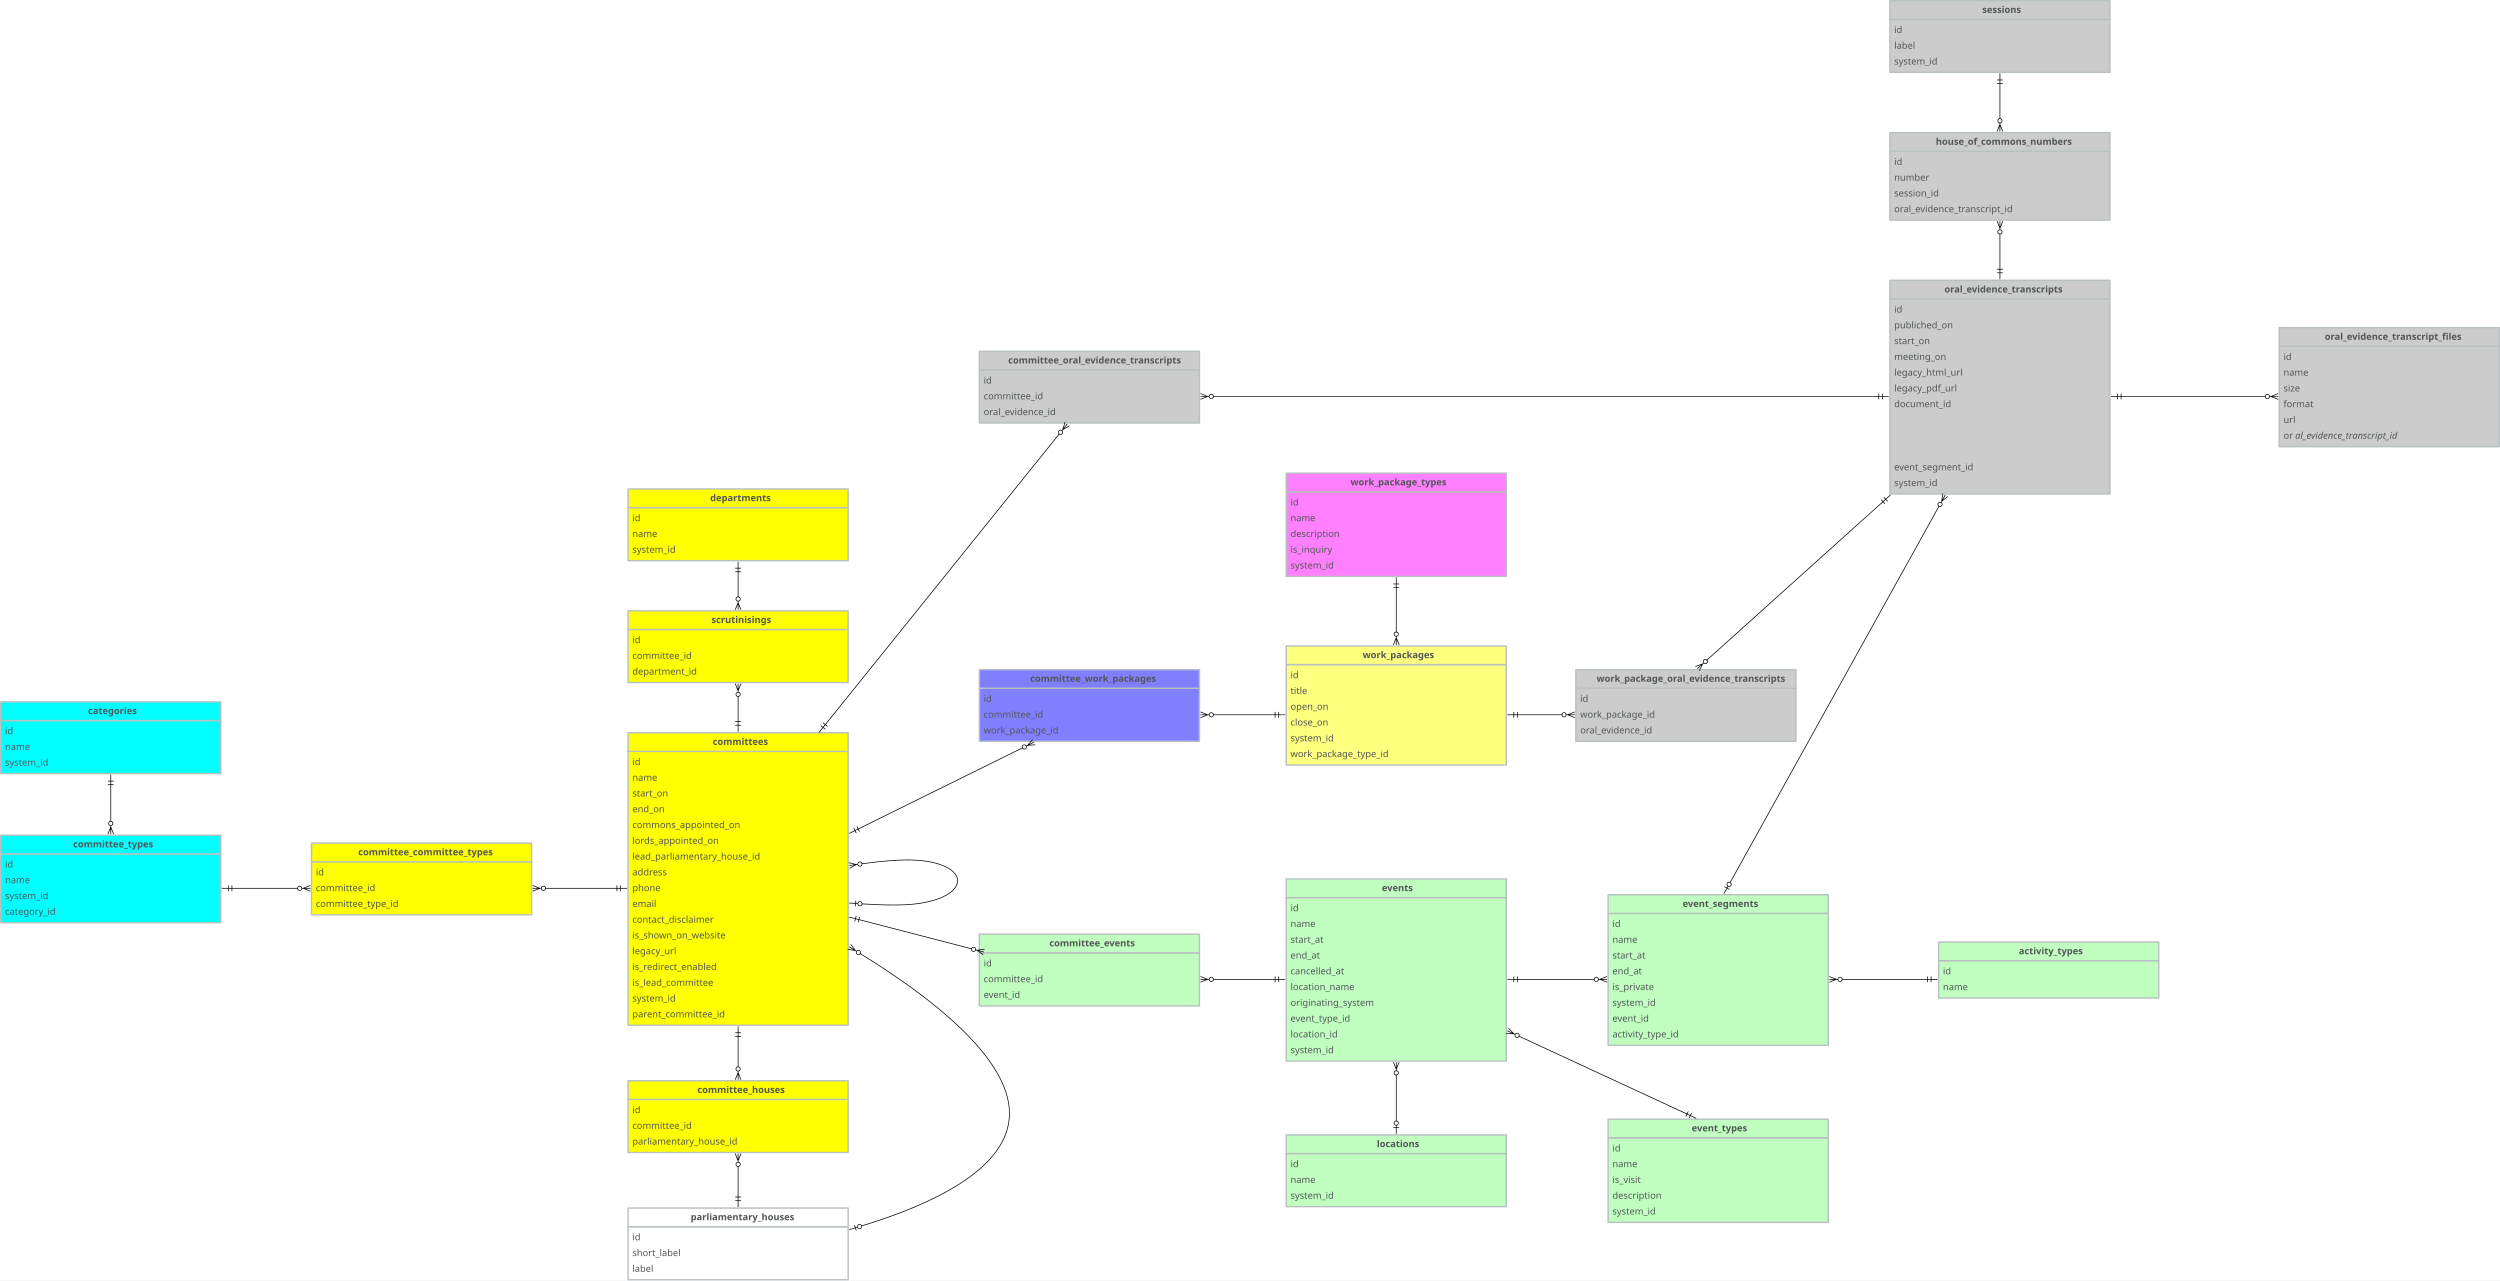
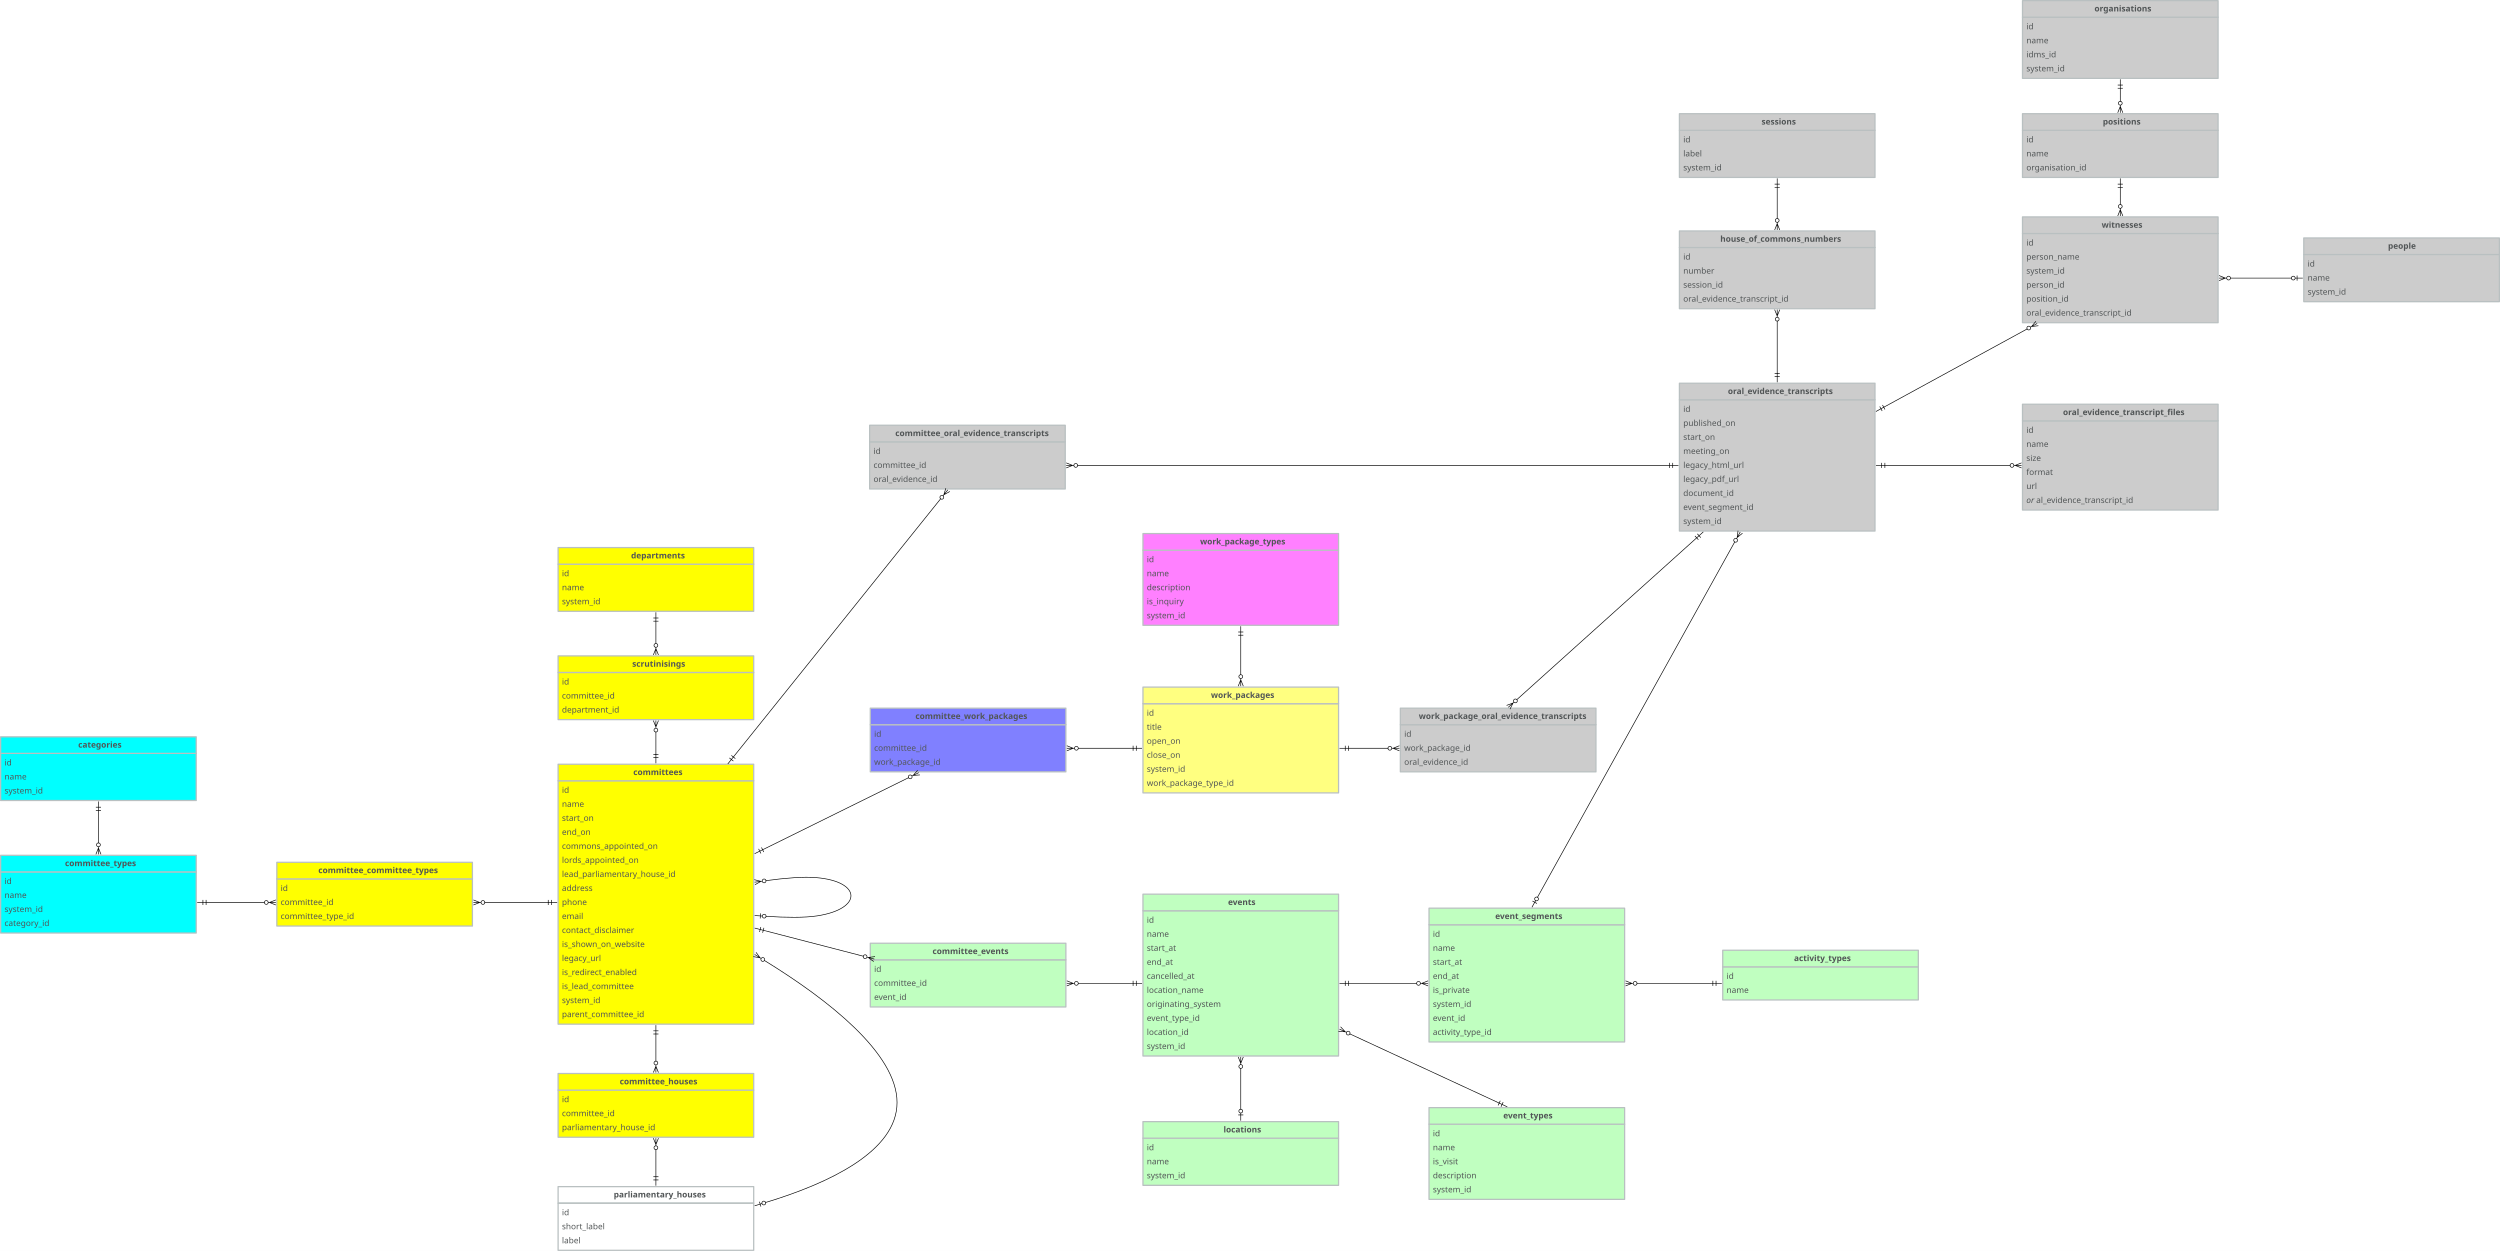
- <svg xmlns="http://www.w3.org/2000/svg" version="1.1" viewBox="36 -873 3487 1786" width="3487" height="1786">
+ <svg xmlns="http://www.w3.org/2000/svg" version="1.1" viewBox="36 -1050.5 3924 1963.5" width="3924" height="1963.5">
  <defs>
    <marker orient="auto" overflow="visible" markerUnits="strokeWidth" id="CrowBall_Marker" stroke-linejoin="miter" stroke-miterlimit="10" viewBox="-1 -5 20 10" markerWidth="20" markerHeight="10" color="black">
      <g>
        <path d="M 18 0 L 6 0 M 18 4 L 8 0 L 18 -4 M .879 2.121 C -.293 .95 -.293 -.95 .879 -2.121 C 2.05 -3.293 3.95 -3.293 5.121 -2.121 C 6.293 -.95 6.293 .95 5.121 2.121 C 3.95 3.293 2.05 3.293 .879 2.121" fill="none" stroke="currentColor" stroke-width="1" />
      </g>
    </marker>
    <marker orient="auto" overflow="visible" markerUnits="strokeWidth" id="DoubleBar_Marker" stroke-linejoin="miter" stroke-miterlimit="10" viewBox="-15 -5 16 10" markerWidth="16" markerHeight="10" color="black">
      <g>
        <path d="M -14 0 L 0 0 M -5 -4 L -5 4 M 0 -4 L 0 4" fill="none" stroke="currentColor" stroke-width="1" />
      </g>
    </marker>
    <marker orient="auto" overflow="visible" markerUnits="strokeWidth" id="BarBall_Marker" stroke-linejoin="miter" stroke-miterlimit="10" viewBox="-19 -5 20 10" markerWidth="20" markerHeight="10" color="black">
      <g>
        <path d="M -18 0 L -6 0 M -9 -4 L -9 4 M -.879 -2.121 C .293 -.95 .293 .95 -.879 2.121 C -2.05 3.293 -3.95 3.293 -5.121 2.121 C -6.293 .95 -6.293 -.95 -5.121 -2.121 C -3.95 -3.293 -2.05 -3.293 -.879 -2.121" fill="none" stroke="currentColor" stroke-width="1" />
      </g>
    </marker>
  </defs>
  <g id="Canvas_1" stroke-opacity="1" fill-opacity="1" stroke-dasharray="none" fill="none" stroke="none">
-     <rect fill="white" x="36" y="-873" width="3487" height="1786" />
+     <rect fill="white" x="36" y="-1050.5" width="3924" height="1963.5" />
    <g id="Canvas_1_Layer_1">
      <g id="Group_2">
        <g id="Graphic_4">
          <rect x="37" y="132" width="307" height="74" fill="aqua" />
          <rect x="37" y="132" width="307" height="74" stroke="#b9c0c1" stroke-linecap="round" stroke-linejoin="round" stroke-width="2" />
          <text transform="translate(43 138)" fill="#515556">
            <tspan font-family="Avenir" font-size="13" fill="#515556" x="0" y="13">id</tspan>
            <tspan font-family="Avenir" font-size="13" fill="#515556" x="0" y="35">name</tspan>
            <tspan font-family="Avenir" font-size="13" fill="#515556" x="0" y="57">system_id</tspan>
          </text>
        </g>
        <g id="Graphic_3">
          <rect x="37" y="106" width="307" height="26" fill="aqua" />
          <rect x="37" y="106" width="307" height="26" stroke="#b9c0c1" stroke-linecap="round" stroke-linejoin="round" stroke-width="2" />
          <text transform="translate(43 110)" fill="#515556">
            <tspan font-family="Avenir" font-weight="bold" font-size="13" fill="#515556" x="115.722" y="13">categories</tspan>
          </text>
        </g>
      </g>
      <g id="Group_5">
        <g id="Graphic_7">
          <rect x="37" y="318" width="307" height="96" fill="aqua" />
          <rect x="37" y="318" width="307" height="96" stroke="#b9c0c1" stroke-linecap="round" stroke-linejoin="round" stroke-width="2" />
          <text transform="translate(43 324)" fill="#515556">
            <tspan font-family="Avenir" font-size="13" fill="#515556" x="0" y="13">id</tspan>
            <tspan font-family="Avenir" font-size="13" fill="#515556" x="0" y="35">name</tspan>
            <tspan font-family="Avenir" font-size="13" fill="#515556" x="0" y="57">system_id</tspan>
            <tspan font-family="Avenir" font-size="13" fill="#515556" x="0" y="79">category_id</tspan>
          </text>
        </g>
        <g id="Graphic_6">
          <rect x="37" y="292" width="307" height="26" fill="aqua" />
          <rect x="37" y="292" width="307" height="26" stroke="#b9c0c1" stroke-linecap="round" stroke-linejoin="round" stroke-width="2" />
          <text transform="translate(43 296)" fill="#515556">
            <tspan font-family="Avenir" font-weight="bold" font-size="13" fill="#515556" x="95.013" y="13">committee_types</tspan>
          </text>
        </g>
      </g>
      <g id="Line_8">
        <line x1="190.5" y1="221.5" x2="190.5" y2="272.5" marker-end="url(#CrowBall_Marker)" marker-start="url(#DoubleBar_Marker)" stroke="black" stroke-linecap="round" stroke-linejoin="round" stroke-width="1" />
      </g>
      <g id="Group_9">
        <g id="Graphic_11">
          <rect x="470.5" y="329" width="307" height="74" fill="yellow" />
          <rect x="470.5" y="329" width="307" height="74" stroke="#b9c0c1" stroke-linecap="round" stroke-linejoin="round" stroke-width="2" />
          <text transform="translate(476.5 335)" fill="#515556">
            <tspan font-family="Avenir" font-size="13" fill="#515556" x="0" y="13">id</tspan>
            <tspan font-family="Avenir" font-size="13" fill="#515556" x="0" y="35">committee_id</tspan>
            <tspan font-family="Avenir" font-size="13" fill="#515556" x="0" y="57">committee_type_id</tspan>
          </text>
        </g>
        <g id="Graphic_10">
          <rect x="470.5" y="303" width="307" height="26" fill="yellow" />
          <rect x="470.5" y="303" width="307" height="26" stroke="#b9c0c1" stroke-linecap="round" stroke-linejoin="round" stroke-width="2" />
          <text transform="translate(476.5 307)" fill="#515556">
            <tspan font-family="Avenir" font-weight="bold" font-size="13" fill="#515556" x="59.139" y="13">committee_committee_types</tspan>
          </text>
        </g>
      </g>
      <g id="Line_12">
        <line x1="359.5" y1="366" x2="451" y2="366" marker-end="url(#CrowBall_Marker)" marker-start="url(#DoubleBar_Marker)" stroke="black" stroke-linecap="round" stroke-linejoin="round" stroke-width="1" />
      </g>
      <g id="Group_13">
        <g id="Graphic_15">
          <rect x="912" y="175" width="307" height="382" fill="yellow" />
          <rect x="912" y="175" width="307" height="382" stroke="#b9c0c1" stroke-linecap="round" stroke-linejoin="round" stroke-width="2" />
          <text transform="translate(918 181)" fill="#515556">
            <tspan font-family="Avenir" font-size="13" fill="#515556" x="0" y="13">id</tspan>
            <tspan font-family="Avenir" font-size="13" fill="#515556" x="0" y="35">name</tspan>
            <tspan font-family="Avenir" font-size="13" fill="#515556" x="0" y="57">start_on</tspan>
            <tspan font-family="Avenir" font-size="13" fill="#515556" x="0" y="79">end_on</tspan>
            <tspan font-family="Avenir" font-size="13" fill="#515556" x="0" y="101">commons_appointed_on</tspan>
            <tspan font-family="Avenir" font-size="13" fill="#515556" x="0" y="123">lords_appointed_on</tspan>
            <tspan font-family="Avenir" font-size="13" fill="#515556" x="0" y="145">lead_parliamentary_house_id</tspan>
            <tspan font-family="Avenir" font-size="13" fill="#515556" x="0" y="167">address</tspan>
            <tspan font-family="Avenir" font-size="13" fill="#515556" x="0" y="189">phone</tspan>
            <tspan font-family="Avenir" font-size="13" fill="#515556" x="0" y="211">email</tspan>
            <tspan font-family="Avenir" font-size="13" fill="#515556" x="0" y="233">contact_disclaimer</tspan>
            <tspan font-family="Avenir" font-size="13" fill="#515556" x="0" y="255">is_shown_on_website</tspan>
            <tspan font-family="Avenir" font-size="13" fill="#515556" x="0" y="277">legacy_url</tspan>
            <tspan font-family="Avenir" font-size="13" fill="#515556" x="0" y="299">is_redirect_enabled</tspan>
            <tspan font-family="Avenir" font-size="13" fill="#515556" x="0" y="321">is_lead_committee</tspan>
            <tspan font-family="Avenir" font-size="13" fill="#515556" x="0" y="343">system_id</tspan>
            <tspan font-family="Avenir" font-size="13" fill="#515556" x="0" y="365">parent_committee_id</tspan>
          </text>
        </g>
        <g id="Graphic_14">
          <rect x="912" y="149" width="307" height="26" fill="yellow" />
          <rect x="912" y="149" width="307" height="26" stroke="#b9c0c1" stroke-linecap="round" stroke-linejoin="round" stroke-width="2" />
          <text transform="translate(918 153)" fill="#515556">
            <tspan font-family="Avenir" font-weight="bold" font-size="13" fill="#515556" x="111.99" y="13">committees</tspan>
          </text>
        </g>
      </g>
      <g id="Line_16">
        <line x1="896.5" y1="366" x2="797" y2="366" marker-end="url(#CrowBall_Marker)" marker-start="url(#DoubleBar_Marker)" stroke="black" stroke-linecap="round" stroke-linejoin="round" stroke-width="1" />
      </g>
      <g id="Line_17">
        <path d="M 1238.456 387.727 C 1269.764 389.802 1298.83 390.128 1319 387 C 1390.251 375.951 1388.818 332.949 1317 327 C 1297.043 325.347 1268.757 327.624 1238.311 331.775" marker-end="url(#CrowBall_Marker)" marker-start="url(#BarBall_Marker)" stroke="black" stroke-linecap="round" stroke-linejoin="round" stroke-width="1" />
      </g>
      <g id="Group_18">
        <g id="Graphic_20">
          <rect x="912" y="5" width="307" height="74" fill="yellow" />
          <rect x="912" y="5" width="307" height="74" stroke="#b9c0c1" stroke-linecap="round" stroke-linejoin="round" stroke-width="2" />
          <text transform="translate(918 11)" fill="#515556">
            <tspan font-family="Avenir" font-size="13" fill="#515556" x="0" y="13">id</tspan>
            <tspan font-family="Avenir" font-size="13" fill="#515556" x="0" y="35">committee_id</tspan>
            <tspan font-family="Avenir" font-size="13" fill="#515556" x="0" y="57">department_id</tspan>
          </text>
        </g>
        <g id="Graphic_19">
          <rect x="912" y="-21" width="307" height="26" fill="yellow" />
          <rect x="912" y="-21" width="307" height="26" stroke="#b9c0c1" stroke-linecap="round" stroke-linejoin="round" stroke-width="2" />
          <text transform="translate(918 -17)" fill="#515556">
            <tspan font-family="Avenir" font-weight="bold" font-size="13" fill="#515556" x="110.287" y="13">scrutinisings</tspan>
          </text>
        </g>
      </g>
      <g id="Line_21">
        <line x1="1065.5" y1="133.5" x2="1065.5" y2="98.5" marker-end="url(#CrowBall_Marker)" marker-start="url(#DoubleBar_Marker)" stroke="black" stroke-linecap="round" stroke-linejoin="round" stroke-width="1" />
      </g>
      <g id="Group_22">
        <g id="Graphic_24">
          <rect x="912" y="-165" width="307" height="74" fill="yellow" />
          <rect x="912" y="-165" width="307" height="74" stroke="#b9c0c1" stroke-linecap="round" stroke-linejoin="round" stroke-width="2" />
          <text transform="translate(918 -159)" fill="#515556">
            <tspan font-family="Avenir" font-size="13" fill="#515556" x="0" y="13">id</tspan>
            <tspan font-family="Avenir" font-size="13" fill="#515556" x="0" y="35">name</tspan>
            <tspan font-family="Avenir" font-size="13" fill="#515556" x="0" y="57">system_id</tspan>
          </text>
        </g>
        <g id="Graphic_23">
          <rect x="912" y="-191" width="307" height="26" fill="yellow" />
          <rect x="912" y="-191" width="307" height="26" stroke="#b9c0c1" stroke-linecap="round" stroke-linejoin="round" stroke-width="2" />
          <text transform="translate(918 -187)" fill="#515556">
            <tspan font-family="Avenir" font-weight="bold" font-size="13" fill="#515556" x="108.5" y="13">departments</tspan>
          </text>
        </g>
      </g>
      <g id="Line_25">
        <line x1="1065.5" y1="-75.5" x2="1065.5" y2="-40.5" marker-end="url(#CrowBall_Marker)" marker-start="url(#DoubleBar_Marker)" stroke="black" stroke-linecap="round" stroke-linejoin="round" stroke-width="1" />
      </g>
      <g id="Group_26">
        <g id="Graphic_28">
          <rect x="912" y="660.5" width="307" height="74" fill="yellow" />
          <rect x="912" y="660.5" width="307" height="74" stroke="#b9c0c1" stroke-linecap="round" stroke-linejoin="round" stroke-width="2" />
          <text transform="translate(918 666.5)" fill="#515556">
            <tspan font-family="Avenir" font-size="13" fill="#515556" x="0" y="13">id</tspan>
            <tspan font-family="Avenir" font-size="13" fill="#515556" x="0" y="35">committee_id</tspan>
            <tspan font-family="Avenir" font-size="13" fill="#515556" x="0" y="57">parliamentary_house_id</tspan>
          </text>
        </g>
        <g id="Graphic_27">
          <rect x="912" y="634.5" width="307" height="26" fill="yellow" />
          <rect x="912" y="634.5" width="307" height="26" stroke="#b9c0c1" stroke-linecap="round" stroke-linejoin="round" stroke-width="2" />
          <text transform="translate(918 638.5)" fill="#515556">
            <tspan font-family="Avenir" font-weight="bold" font-size="13" fill="#515556" x="90.697" y="13">committee_houses</tspan>
          </text>
        </g>
      </g>
      <g id="Group_29">
        <g id="Graphic_31">
          <rect x="912" y="838" width="307" height="74" stroke="#b9c0c1" stroke-linecap="round" stroke-linejoin="round" stroke-width="2" />
          <text transform="translate(918 844)" fill="#515556">
            <tspan font-family="Avenir" font-size="13" fill="#515556" x="0" y="13">id</tspan>
            <tspan font-family="Avenir" font-size="13" fill="#515556" x="0" y="35">short_label</tspan>
            <tspan font-family="Avenir" font-size="13" fill="#515556" x="0" y="57">label</tspan>
          </text>
        </g>
        <g id="Graphic_30">
          <rect x="912" y="812" width="307" height="26" stroke="#b9c0c1" stroke-linecap="round" stroke-linejoin="round" stroke-width="2" />
          <text transform="translate(918 816)" fill="#515556">
            <tspan font-family="Avenir" font-weight="bold" font-size="13" fill="#515556" x="81.291" y="13">parliamentary_houses</tspan>
          </text>
        </g>
      </g>
      <g id="Line_32">
        <line x1="1065.5" y1="572.5" x2="1065.5" y2="615" marker-end="url(#CrowBall_Marker)" marker-start="url(#DoubleBar_Marker)" stroke="black" stroke-linecap="round" stroke-linejoin="round" stroke-width="1" />
      </g>
      <g id="Line_33">
        <line x1="1065.5" y1="796.5" x2="1065.5" y2="754" marker-end="url(#CrowBall_Marker)" marker-start="url(#DoubleBar_Marker)" stroke="black" stroke-linecap="round" stroke-linejoin="round" stroke-width="1" />
      </g>
      <g id="Line_35">
        <path d="M 1237.746 836.91 C 1337.685 806.615 1444 756.425 1444 680 C 1444 603.085 1336.316 518.887 1235.823 457.058" marker-end="url(#CrowBall_Marker)" marker-start="url(#BarBall_Marker)" stroke="black" stroke-linecap="round" stroke-linejoin="round" stroke-width="1" />
      </g>
      <g id="Group_36">
        <g id="Graphic_38">
          <rect x="1830" y="-187" width="307" height="118" fill="#ff80ff" />
          <rect x="1830" y="-187" width="307" height="118" stroke="#b9c0c1" stroke-linecap="round" stroke-linejoin="round" stroke-width="2" />
          <text transform="translate(1836 -181)" fill="#515556">
            <tspan font-family="Avenir" font-size="13" fill="#515556" x="0" y="13">id</tspan>
            <tspan font-family="Avenir" font-size="13" fill="#515556" x="0" y="35">name</tspan>
            <tspan font-family="Avenir" font-size="13" fill="#515556" x="0" y="57">description</tspan>
            <tspan font-family="Avenir" font-size="13" fill="#515556" x="0" y="79">is_inquiry</tspan>
            <tspan font-family="Avenir" font-size="13" fill="#515556" x="0" y="101">system_id</tspan>
          </text>
        </g>
        <g id="Graphic_37">
          <rect x="1830" y="-213" width="307" height="26" fill="#ff80ff" />
          <rect x="1830" y="-213" width="307" height="26" stroke="#b9c0c1" stroke-linecap="round" stroke-linejoin="round" stroke-width="2" />
          <text transform="translate(1836 -209)" fill="#515556">
            <tspan font-family="Avenir" font-weight="bold" font-size="13" fill="#515556" x="83.703" y="13">work_package_types</tspan>
          </text>
        </g>
      </g>
      <g id="Group_39">
        <g id="Graphic_41">
          <rect x="1830" y="54" width="307" height="140" fill="#ffff80" />
          <rect x="1830" y="54" width="307" height="140" stroke="#b9c0c1" stroke-linecap="round" stroke-linejoin="round" stroke-width="2" />
          <text transform="translate(1836 60)" fill="#515556">
            <tspan font-family="Avenir" font-size="13" fill="#515556" x="0" y="13">id</tspan>
            <tspan font-family="Avenir" font-size="13" fill="#515556" x="0" y="35">title</tspan>
            <tspan font-family="Avenir" font-size="13" fill="#515556" x="0" y="57">open_on</tspan>
            <tspan font-family="Avenir" font-size="13" fill="#515556" x="0" y="79">close_on</tspan>
            <tspan font-family="Avenir" font-size="13" fill="#515556" x="0" y="101">system_id</tspan>
            <tspan font-family="Avenir" font-size="13" fill="#515556" x="0" y="123">work_package_type_id</tspan>
          </text>
        </g>
        <g id="Graphic_40">
          <rect x="1830" y="28" width="307" height="26" fill="#ffff80" />
          <rect x="1830" y="28" width="307" height="26" stroke="#b9c0c1" stroke-linecap="round" stroke-linejoin="round" stroke-width="2" />
          <text transform="translate(1836 32)" fill="#515556">
            <tspan font-family="Avenir" font-weight="bold" font-size="13" fill="#515556" x="100.68" y="13">work_packages</tspan>
          </text>
        </g>
      </g>
      <g id="Line_42">
        <line x1="1983.5" y1="-53.5" x2="1983.5" y2="8.5" marker-end="url(#CrowBall_Marker)" marker-start="url(#DoubleBar_Marker)" stroke="black" stroke-linecap="round" stroke-linejoin="round" stroke-width="1" />
      </g>
      <g id="Group_43">
        <g id="Graphic_45">
          <rect x="1402" y="87" width="307" height="74" fill="#8080ff" />
          <rect x="1402" y="87" width="307" height="74" stroke="#b9c0c1" stroke-linecap="round" stroke-linejoin="round" stroke-width="2" />
          <text transform="translate(1408 93)" fill="#515556">
            <tspan font-family="Avenir" font-size="13" fill="#515556" x="0" y="13">id</tspan>
            <tspan font-family="Avenir" font-size="13" fill="#515556" x="0" y="35">committee_id</tspan>
            <tspan font-family="Avenir" font-size="13" fill="#515556" x="0" y="57">work_package_id</tspan>
          </text>
        </g>
        <g id="Graphic_44">
          <rect x="1402" y="61" width="307" height="26" fill="#8080ff" />
          <rect x="1402" y="61" width="307" height="26" stroke="#b9c0c1" stroke-linecap="round" stroke-linejoin="round" stroke-width="2" />
          <text transform="translate(1408 65)" fill="#515556">
            <tspan font-family="Avenir" font-weight="bold" font-size="13" fill="#515556" x="64.807" y="13">committee_work_packages</tspan>
          </text>
        </g>
      </g>
      <g id="Line_46">
        <line x1="1814.5" y1="124" x2="1728.5" y2="124" marker-end="url(#CrowBall_Marker)" marker-start="url(#DoubleBar_Marker)" stroke="black" stroke-linecap="round" stroke-linejoin="round" stroke-width="1" />
      </g>
      <g id="Line_47">
        <line x1="1233.001" y1="283.275" x2="1461.97" y2="170.192" marker-end="url(#CrowBall_Marker)" marker-start="url(#DoubleBar_Marker)" stroke="black" stroke-linecap="round" stroke-linejoin="round" stroke-width="1" />
      </g>
      <g id="Group_51">
        <g id="Graphic_53">
          <rect x="1830" y="379" width="307" height="228" fill="#c0ffc0" />
          <rect x="1830" y="379" width="307" height="228" stroke="#b9c0c1" stroke-linecap="round" stroke-linejoin="round" stroke-width="2" />
          <text transform="translate(1836 385)" fill="#515556">
            <tspan font-family="Avenir" font-size="13" fill="#515556" x="0" y="13">id</tspan>
            <tspan font-family="Avenir" font-size="13" fill="#515556" x="0" y="35">name</tspan>
            <tspan font-family="Avenir" font-size="13" fill="#515556" x="0" y="57">start_at</tspan>
            <tspan font-family="Avenir" font-size="13" fill="#515556" x="0" y="79">end_at</tspan>
            <tspan font-family="Avenir" font-size="13" fill="#515556" x="0" y="101">cancelled_at</tspan>
            <tspan font-family="Avenir" font-size="13" fill="#515556" x="0" y="123">location_name</tspan>
            <tspan font-family="Avenir" font-size="13" fill="#515556" x="0" y="145">originating_system</tspan>
            <tspan font-family="Avenir" font-size="13" fill="#515556" x="0" y="167">event_type_id</tspan>
            <tspan font-family="Avenir" font-size="13" fill="#515556" x="0" y="189">location_id</tspan>
            <tspan font-family="Avenir" font-size="13" fill="#515556" x="0" y="211">system_id</tspan>
          </text>
        </g>
        <g id="Graphic_52">
          <rect x="1830" y="353" width="307" height="26" fill="#c0ffc0" />
          <rect x="1830" y="353" width="307" height="26" stroke="#b9c0c1" stroke-linecap="round" stroke-linejoin="round" stroke-width="2" />
          <text transform="translate(1836 357)" fill="#515556">
            <tspan font-family="Avenir" font-weight="bold" font-size="13" fill="#515556" x="127.519" y="13">events</tspan>
          </text>
        </g>
      </g>
      <g id="Group_54">
        <g id="Graphic_56">
          <rect x="2279" y="714" width="307" height="118" fill="#c0ffc0" />
          <rect x="2279" y="714" width="307" height="118" stroke="#b9c0c1" stroke-linecap="round" stroke-linejoin="round" stroke-width="2" />
          <text transform="translate(2285 720)" fill="#515556">
            <tspan font-family="Avenir" font-size="13" fill="#515556" x="0" y="13">id</tspan>
            <tspan font-family="Avenir" font-size="13" fill="#515556" x="0" y="35">name</tspan>
            <tspan font-family="Avenir" font-size="13" fill="#515556" x="0" y="57">is_visit</tspan>
            <tspan font-family="Avenir" font-size="13" fill="#515556" x="0" y="79">description</tspan>
            <tspan font-family="Avenir" font-size="13" fill="#515556" x="0" y="101">system_id</tspan>
          </text>
        </g>
        <g id="Graphic_55">
          <rect x="2279" y="688" width="307" height="26" fill="#c0ffc0" />
          <rect x="2279" y="688" width="307" height="26" stroke="#b9c0c1" stroke-linecap="round" stroke-linejoin="round" stroke-width="2" />
          <text transform="translate(2285 692)" fill="#515556">
            <tspan font-family="Avenir" font-weight="bold" font-size="13" fill="#515556" x="110.541" y="13">event_types</tspan>
          </text>
        </g>
      </g>
      <g id="Line_57">
        <line x1="2389.122" y1="680.905" x2="2154.786" y2="572.349" marker-end="url(#CrowBall_Marker)" marker-start="url(#DoubleBar_Marker)" stroke="black" stroke-linecap="round" stroke-linejoin="round" stroke-width="1" />
      </g>
      <g id="Group_58">
        <g id="Graphic_60">
          <rect x="1402" y="456" width="307" height="74" fill="#c0ffc0" />
          <rect x="1402" y="456" width="307" height="74" stroke="#b9c0c1" stroke-linecap="round" stroke-linejoin="round" stroke-width="2" />
          <text transform="translate(1408 462)" fill="#515556">
            <tspan font-family="Avenir" font-size="13" fill="#515556" x="0" y="13">id</tspan>
            <tspan font-family="Avenir" font-size="13" fill="#515556" x="0" y="35">committee_id</tspan>
            <tspan font-family="Avenir" font-size="13" fill="#515556" x="0" y="57">event_id</tspan>
          </text>
        </g>
        <g id="Graphic_59">
          <rect x="1402" y="430" width="307" height="26" fill="#c0ffc0" />
          <rect x="1402" y="430" width="307" height="26" stroke="#b9c0c1" stroke-linecap="round" stroke-linejoin="round" stroke-width="2" />
          <text transform="translate(1408 434)" fill="#515556">
            <tspan font-family="Avenir" font-weight="bold" font-size="13" fill="#515556" x="91.645" y="13">committee_events</tspan>
          </text>
        </g>
      </g>
      <g id="Line_61">
        <line x1="1234.036" y1="409.682" x2="1390.978" y2="450.358" marker-end="url(#CrowBall_Marker)" marker-start="url(#DoubleBar_Marker)" stroke="black" stroke-linecap="round" stroke-linejoin="round" stroke-width="1" />
      </g>
      <g id="Line_62">
        <line x1="1814.5" y1="493" x2="1728.5" y2="493" marker-end="url(#CrowBall_Marker)" marker-start="url(#DoubleBar_Marker)" stroke="black" stroke-linecap="round" stroke-linejoin="round" stroke-width="1" />
      </g>
      <g id="Group_63">
        <g id="Graphic_65">
          <rect x="1830" y="736" width="307" height="74" fill="#c0ffc0" />
          <rect x="1830" y="736" width="307" height="74" stroke="#b9c0c1" stroke-linecap="round" stroke-linejoin="round" stroke-width="2" />
          <text transform="translate(1836 742)" fill="#515556">
            <tspan font-family="Avenir" font-size="13" fill="#515556" x="0" y="13">id</tspan>
            <tspan font-family="Avenir" font-size="13" fill="#515556" x="0" y="35">name</tspan>
            <tspan font-family="Avenir" font-size="13" fill="#515556" x="0" y="57">system_id</tspan>
          </text>
        </g>
        <g id="Graphic_64">
          <rect x="1830" y="710" width="307" height="26" fill="#c0ffc0" />
          <rect x="1830" y="710" width="307" height="26" stroke="#b9c0c1" stroke-linecap="round" stroke-linejoin="round" stroke-width="2" />
          <text transform="translate(1836 714)" fill="#515556">
            <tspan font-family="Avenir" font-weight="bold" font-size="13" fill="#515556" x="120.415" y="13">locations</tspan>
          </text>
        </g>
      </g>
      <g id="Line_66">
        <line x1="1983.5" y1="690.5" x2="1983.5" y2="626.5" marker-end="url(#CrowBall_Marker)" marker-start="url(#BarBall_Marker)" stroke="black" stroke-linecap="round" stroke-linejoin="round" stroke-width="1" />
      </g>
      <g id="Group_67">
        <g id="Graphic_69">
          <rect x="2279" y="401" width="307" height="184" fill="#c0ffc0" />
          <rect x="2279" y="401" width="307" height="184" stroke="#b9c0c1" stroke-linecap="round" stroke-linejoin="round" stroke-width="2" />
          <text transform="translate(2285 407)" fill="#515556">
            <tspan font-family="Avenir" font-size="13" fill="#515556" x="0" y="13">id</tspan>
            <tspan font-family="Avenir" font-size="13" fill="#515556" x="0" y="35">name</tspan>
            <tspan font-family="Avenir" font-size="13" fill="#515556" x="0" y="57">start_at</tspan>
            <tspan font-family="Avenir" font-size="13" fill="#515556" x="0" y="79">end_at</tspan>
            <tspan font-family="Avenir" font-size="13" fill="#515556" x="0" y="101">is_private</tspan>
            <tspan font-family="Avenir" font-size="13" fill="#515556" x="0" y="123">system_id</tspan>
            <tspan font-family="Avenir" font-size="13" fill="#515556" x="0" y="145">event_id</tspan>
            <tspan font-family="Avenir" font-size="13" fill="#515556" x="0" y="167">activity_type_id</tspan>
          </text>
        </g>
        <g id="Graphic_68">
          <rect x="2279" y="375" width="307" height="26" fill="#c0ffc0" />
          <rect x="2279" y="375" width="307" height="26" stroke="#b9c0c1" stroke-linecap="round" stroke-linejoin="round" stroke-width="2" />
          <text transform="translate(2285 379)" fill="#515556">
            <tspan font-family="Avenir" font-weight="bold" font-size="13" fill="#515556" x="97.912" y="13">event_segments</tspan>
          </text>
        </g>
      </g>
      <g id="Group_70">
        <g id="Graphic_72">
          <rect x="2740" y="467" width="307" height="52" fill="#c0ffc0" />
          <rect x="2740" y="467" width="307" height="52" stroke="#b9c0c1" stroke-linecap="round" stroke-linejoin="round" stroke-width="2" />
          <text transform="translate(2746 473)" fill="#515556">
            <tspan font-family="Avenir" font-size="13" fill="#515556" x="0" y="13">id</tspan>
            <tspan font-family="Avenir" font-size="13" fill="#515556" x="0" y="35">name</tspan>
          </text>
        </g>
        <g id="Graphic_71">
          <rect x="2740" y="441" width="307" height="26" fill="#c0ffc0" />
          <rect x="2740" y="441" width="307" height="26" stroke="#b9c0c1" stroke-linecap="round" stroke-linejoin="round" stroke-width="2" />
          <text transform="translate(2746 445)" fill="#515556">
            <tspan font-family="Avenir" font-weight="bold" font-size="13" fill="#515556" x="105.822" y="13">activity_types</tspan>
          </text>
        </g>
      </g>
      <g id="Line_73">
        <line x1="2152.5" y1="493" x2="2259.5" y2="493" marker-end="url(#CrowBall_Marker)" marker-start="url(#DoubleBar_Marker)" stroke="black" stroke-linecap="round" stroke-linejoin="round" stroke-width="1" />
      </g>
      <g id="Line_74">
        <line x1="2724.5" y1="493" x2="2605.5" y2="493" marker-end="url(#CrowBall_Marker)" marker-start="url(#DoubleBar_Marker)" stroke="black" stroke-linecap="round" stroke-linejoin="round" stroke-width="1" />
      </g>
      <g id="Group_75">
        <g id="Graphic_77">
-           <rect x="2672" y="-456" width="307" height="272" fill="#ccc" />
-           <rect x="2672" y="-456" width="307" height="272" stroke="#b9c0c1" stroke-linecap="round" stroke-linejoin="round" stroke-width="2" />
-           <text transform="translate(2678 -450)" fill="#515556">
-             <tspan font-family="Avenir" font-size="13" fill="#515556" x="0" y="13">id</tspan>
-             <tspan font-family="Avenir" font-size="13" fill="#515556" x="0" y="35">publiched_on</tspan>
+           <rect x="2672" y="-423" width="307" height="206" fill="#ccc" />
+           <rect x="2672" y="-423" width="307" height="206" stroke="#b9c0c1" stroke-linecap="round" stroke-linejoin="round" stroke-width="2" />
+           <text transform="translate(2678 -417)" fill="#515556">
+             <tspan font-family="Avenir" font-size="13" fill="#515556" x="0" y="13">id</tspan>
+             <tspan font-family="Avenir" font-size="13" fill="#515556" x="0" y="35">published_on</tspan>
            <tspan font-family="Avenir" font-size="13" fill="#515556" x="0" y="57">start_on</tspan>
            <tspan font-family="Avenir" font-size="13" fill="#515556" x="0" y="79">meeting_on</tspan>
            <tspan font-family="Avenir" font-size="13" fill="#515556" x="0" y="101">legacy_html_url</tspan>
            <tspan font-family="Avenir" font-size="13" fill="#515556" x="0" y="123">legacy_pdf_url</tspan>
            <tspan font-family="Avenir" font-size="13" fill="#515556" x="0" y="145">document_id</tspan>
-             <tspan font-family="Avenir" font-size="13" fill="#515556" x="0" y="233">event_segment_id</tspan>
-             <tspan font-family="Avenir" font-size="13" fill="#515556" x="0" y="255">system_id</tspan>
+             <tspan font-family="Avenir" font-size="13" fill="#515556" x="0" y="167">event_segment_id</tspan>
+             <tspan font-family="Avenir" font-size="13" fill="#515556" x="0" y="189">system_id</tspan>
          </text>
        </g>
        <g id="Graphic_76">
-           <rect x="2672" y="-482" width="307" height="26" fill="#ccc" />
-           <rect x="2672" y="-482" width="307" height="26" stroke="#b9c0c1" stroke-linecap="round" stroke-linejoin="round" stroke-width="2" />
-           <text transform="translate(2678 -478)" fill="#515556">
+           <rect x="2672" y="-449" width="307" height="26" fill="#ccc" />
+           <rect x="2672" y="-449" width="307" height="26" stroke="#b9c0c1" stroke-linecap="round" stroke-linejoin="round" stroke-width="2" />
+           <text transform="translate(2678 -445)" fill="#515556">
            <tspan font-family="Avenir" font-weight="bold" font-size="13" fill="#515556" x="70.085" y="13">oral_evidence_transcripts</tspan>
          </text>
        </g>
      </g>
      <g id="Line_78">
-         <line x1="2449.25" y1="357.825" x2="2740.475" y2="-166.825" marker-end="url(#CrowBall_Marker)" marker-start="url(#BarBall_Marker)" stroke="black" stroke-linecap="round" stroke-linejoin="round" stroke-width="1" />
+         <line x1="2449.25" y1="357.825" x2="2758.793" y2="-199.825" marker-end="url(#CrowBall_Marker)" marker-start="url(#BarBall_Marker)" stroke="black" stroke-linecap="round" stroke-linejoin="round" stroke-width="1" />
      </g>
      <g id="Group_79">
        <g id="Graphic_81">
          <rect x="2234" y="87" width="307" height="74" fill="#ccc" />
          <rect x="2234" y="87" width="307" height="74" stroke="#b9c0c1" stroke-linecap="round" stroke-linejoin="round" stroke-width="2" />
          <text transform="translate(2240 93)" fill="#515556">
            <tspan font-family="Avenir" font-size="13" fill="#515556" x="0" y="13">id</tspan>
            <tspan font-family="Avenir" font-size="13" fill="#515556" x="0" y="35">work_package_id</tspan>
            <tspan font-family="Avenir" font-size="13" fill="#515556" x="0" y="57">oral_evidence_id</tspan>
          </text>
        </g>
        <g id="Graphic_80">
          <rect x="2234" y="61" width="307" height="26" fill="#ccc" />
          <rect x="2234" y="61" width="307" height="26" stroke="#b9c0c1" stroke-linecap="round" stroke-linejoin="round" stroke-width="2" />
          <text transform="translate(2240 65)" fill="#515556">
            <tspan font-family="Avenir" font-weight="bold" font-size="13" fill="#515556" x="22.901" y="13">work_package_oral_evidence_transcripts</tspan>
          </text>
        </g>
      </g>
      <g id="Line_82">
-         <line x1="2662.42" y1="-173.303" x2="2416.818" y2="47.628" marker-end="url(#CrowBall_Marker)" marker-start="url(#DoubleBar_Marker)" stroke="black" stroke-linecap="round" stroke-linejoin="round" stroke-width="1" />
+         <line x1="2699.106" y1="-206.303" x2="2416.818" y2="47.628" marker-end="url(#CrowBall_Marker)" marker-start="url(#DoubleBar_Marker)" stroke="black" stroke-linecap="round" stroke-linejoin="round" stroke-width="1" />
      </g>
      <g id="Line_83">
        <line x1="2152.5" y1="124" x2="2214.5" y2="124" marker-end="url(#CrowBall_Marker)" marker-start="url(#DoubleBar_Marker)" stroke="black" stroke-linecap="round" stroke-linejoin="round" stroke-width="1" />
      </g>
      <g id="Group_84">
        <g id="Graphic_86">
-           <rect x="1402" y="-357" width="307" height="74" fill="#ccc" />
-           <rect x="1402" y="-357" width="307" height="74" stroke="#b9c0c1" stroke-linecap="round" stroke-linejoin="round" stroke-width="2" />
-           <text transform="translate(1408 -351)" fill="#515556">
+           <rect x="1401" y="-357" width="307" height="74" fill="#ccc" />
+           <rect x="1401" y="-357" width="307" height="74" stroke="#b9c0c1" stroke-linecap="round" stroke-linejoin="round" stroke-width="2" />
+           <text transform="translate(1407 -351)" fill="#515556">
            <tspan font-family="Avenir" font-size="13" fill="#515556" x="0" y="13">id</tspan>
            <tspan font-family="Avenir" font-size="13" fill="#515556" x="0" y="35">committee_id</tspan>
            <tspan font-family="Avenir" font-size="13" fill="#515556" x="0" y="57">oral_evidence_id</tspan>
          </text>
        </g>
        <g id="Graphic_85">
-           <rect x="1402" y="-383" width="307" height="26" fill="#ccc" />
-           <rect x="1402" y="-383" width="307" height="26" stroke="#b9c0c1" stroke-linecap="round" stroke-linejoin="round" stroke-width="2" />
-           <text transform="translate(1408 -379)" fill="#515556">
+           <rect x="1401" y="-383" width="307" height="26" fill="#ccc" />
+           <rect x="1401" y="-383" width="307" height="26" stroke="#b9c0c1" stroke-linecap="round" stroke-linejoin="round" stroke-width="2" />
+           <text transform="translate(1407 -379)" fill="#515556">
            <tspan font-family="Avenir" font-weight="bold" font-size="13" fill="#515556" x="34.212" y="13">committee_oral_evidence_transcripts</tspan>
          </text>
        </g>
      </g>
      <g id="Line_87">
-         <line x1="1187.092" y1="137.704" x2="1513.314" y2="-267.588" marker-end="url(#CrowBall_Marker)" marker-start="url(#DoubleBar_Marker)" stroke="black" stroke-linecap="round" stroke-linejoin="round" stroke-width="1" />
+         <line x1="1187.077" y1="137.693" x2="1512.413" y2="-267.573" marker-end="url(#CrowBall_Marker)" marker-start="url(#DoubleBar_Marker)" stroke="black" stroke-linecap="round" stroke-linejoin="round" stroke-width="1" />
      </g>
      <g id="Line_88">
-         <line x1="2656.5" y1="-320" x2="1728.5" y2="-320" marker-end="url(#CrowBall_Marker)" marker-start="url(#DoubleBar_Marker)" stroke="black" stroke-linecap="round" stroke-linejoin="round" stroke-width="1" />
+         <line x1="2656.5" y1="-320" x2="1727.5" y2="-320" marker-end="url(#CrowBall_Marker)" marker-start="url(#DoubleBar_Marker)" stroke="black" stroke-linecap="round" stroke-linejoin="round" stroke-width="1" />
      </g>
      <g id="Group_89">
        <g id="Graphic_91">
-           <rect x="3215" y="-390" width="307" height="140" fill="#ccc" />
-           <rect x="3215" y="-390" width="307" height="140" stroke="#b9c0c1" stroke-linecap="round" stroke-linejoin="round" stroke-width="2" />
-           <text transform="translate(3221 -384)" fill="#515556">
+           <rect x="3210.5" y="-390" width="307" height="140" fill="#ccc" />
+           <rect x="3210.5" y="-390" width="307" height="140" stroke="#b9c0c1" stroke-linecap="round" stroke-linejoin="round" stroke-width="2" />
+           <text transform="translate(3216.5 -384)" fill="#515556">
            <tspan font-family="Avenir" font-size="13" fill="#515556" x="0" y="13">id</tspan>
            <tspan font-family="Avenir" font-size="13" fill="#515556" x="0" y="35">name</tspan>
            <tspan font-family="Avenir" font-size="13" fill="#515556" x="0" y="57">size</tspan>
            <tspan font-family="Avenir" font-size="13" fill="#515556" x="0" y="79">format</tspan>
            <tspan font-family="Avenir" font-size="13" fill="#515556" x="0" y="101">url</tspan>
-             <tspan font-family="Avenir" font-size="13" fill="#515556" x="0" y="123">or</tspan>
-             <tspan font-family="Avenir" font-style="italic" font-size="13" fill="#515556" y="123">al_evidence_transcript_id</tspan>
+             <tspan font-family="Avenir" font-style="italic" font-size="13" fill="#515556" x="0" y="123">or</tspan>
+             <tspan font-family="Avenir" font-size="13" fill="#515556" y="123">al_evidence_transcript_id</tspan>
          </text>
        </g>
        <g id="Graphic_90">
-           <rect x="3215" y="-416" width="307" height="26" fill="#ccc" />
-           <rect x="3215" y="-416" width="307" height="26" stroke="#b9c0c1" stroke-linecap="round" stroke-linejoin="round" stroke-width="2" />
-           <text transform="translate(3221 -412)" fill="#515556">
+           <rect x="3210.5" y="-416" width="307" height="26" fill="#ccc" />
+           <rect x="3210.5" y="-416" width="307" height="26" stroke="#b9c0c1" stroke-linecap="round" stroke-linejoin="round" stroke-width="2" />
+           <text transform="translate(3216.5 -412)" fill="#515556">
            <tspan font-family="Avenir" font-weight="bold" font-size="13" fill="#515556" x="57.559" y="13">oral_evidence_transcript_files</tspan>
          </text>
        </g>
      </g>
      <g id="Line_92">
-         <line x1="2994.5" y1="-320" x2="3195.5" y2="-320" marker-end="url(#CrowBall_Marker)" marker-start="url(#DoubleBar_Marker)" stroke="black" stroke-linecap="round" stroke-linejoin="round" stroke-width="1" />
+         <line x1="2994.5" y1="-320" x2="3191" y2="-320" marker-end="url(#CrowBall_Marker)" marker-start="url(#DoubleBar_Marker)" stroke="black" stroke-linecap="round" stroke-linejoin="round" stroke-width="1" />
      </g>
      <g id="Group_93">
        <g id="Graphic_95">
          <rect x="2672" y="-846" width="307" height="74" fill="#ccc" />
          <rect x="2672" y="-846" width="307" height="74" stroke="#b9c0c1" stroke-linecap="round" stroke-linejoin="round" stroke-width="2" />
          <text transform="translate(2678 -840)" fill="#515556">
            <tspan font-family="Avenir" font-size="13" fill="#515556" x="0" y="13">id</tspan>
            <tspan font-family="Avenir" font-size="13" fill="#515556" x="0" y="35">label</tspan>
            <tspan font-family="Avenir" font-size="13" fill="#515556" x="0" y="57">system_id</tspan>
          </text>
        </g>
        <g id="Graphic_94">
          <rect x="2672" y="-872" width="307" height="26" fill="#ccc" />
          <rect x="2672" y="-872" width="307" height="26" stroke="#b9c0c1" stroke-linecap="round" stroke-linejoin="round" stroke-width="2" />
          <text transform="translate(2678 -868)" fill="#515556">
            <tspan font-family="Avenir" font-weight="bold" font-size="13" fill="#515556" x="122.839" y="13">sessions</tspan>
          </text>
        </g>
      </g>
      <g id="Group_96">
        <g id="Graphic_98">
          <rect x="2672" y="-662" width="307" height="96" fill="#ccc" />
          <rect x="2672" y="-662" width="307" height="96" stroke="#b9c0c1" stroke-linecap="round" stroke-linejoin="round" stroke-width="2" />
          <text transform="translate(2678 -656)" fill="#515556">
            <tspan font-family="Avenir" font-size="13" fill="#515556" x="0" y="13">id</tspan>
            <tspan font-family="Avenir" font-size="13" fill="#515556" x="0" y="35">number</tspan>
            <tspan font-family="Avenir" font-size="13" fill="#515556" x="0" y="57">session_id</tspan>
            <tspan font-family="Avenir" font-size="13" fill="#515556" x="0" y="79">oral_evidence_transcript_id</tspan>
          </text>
        </g>
        <g id="Graphic_97">
          <rect x="2672" y="-688" width="307" height="26" fill="#ccc" />
          <rect x="2672" y="-688" width="307" height="26" stroke="#b9c0c1" stroke-linecap="round" stroke-linejoin="round" stroke-width="2" />
          <text transform="translate(2678 -684)" fill="#515556">
            <tspan font-family="Avenir" font-weight="bold" font-size="13" fill="#515556" x="58.105" y="13">house_of_commons_numbers</tspan>
          </text>
        </g>
      </g>
      <g id="Line_99">
-         <line x1="2825.5" y1="-497.5" x2="2825.5" y2="-546.5" marker-end="url(#CrowBall_Marker)" marker-start="url(#DoubleBar_Marker)" stroke="black" stroke-linecap="round" stroke-linejoin="round" stroke-width="1" />
+         <line x1="2825.5" y1="-464.5" x2="2825.5" y2="-546.5" marker-end="url(#CrowBall_Marker)" marker-start="url(#DoubleBar_Marker)" stroke="black" stroke-linecap="round" stroke-linejoin="round" stroke-width="1" />
      </g>
      <g id="Line_100">
        <line x1="2825.5" y1="-756.5" x2="2825.5" y2="-707.5" marker-end="url(#CrowBall_Marker)" marker-start="url(#DoubleBar_Marker)" stroke="black" stroke-linecap="round" stroke-linejoin="round" stroke-width="1" />
+       </g>
+       <g id="Group_104">
+         <g id="Graphic_106">
+           <rect x="3210.5" y="-846" width="307" height="74" fill="#ccc" />
+           <rect x="3210.5" y="-846" width="307" height="74" stroke="#b9c0c1" stroke-linecap="round" stroke-linejoin="round" stroke-width="2" />
+           <text transform="translate(3216.5 -840)" fill="#515556">
+             <tspan font-family="Avenir" font-size="13" fill="#515556" x="0" y="13">id</tspan>
+             <tspan font-family="Avenir" font-size="13" fill="#515556" x="0" y="35">name</tspan>
+             <tspan font-family="Avenir" font-size="13" fill="#515556" x="0" y="57">organisation_id</tspan>
+           </text>
+         </g>
+         <g id="Graphic_105">
+           <rect x="3210.5" y="-872" width="307" height="26" fill="#ccc" />
+           <rect x="3210.5" y="-872" width="307" height="26" stroke="#b9c0c1" stroke-linecap="round" stroke-linejoin="round" stroke-width="2" />
+           <text transform="translate(3216.5 -868)" fill="#515556">
+             <tspan font-family="Avenir" font-weight="bold" font-size="13" fill="#515556" x="120.057" y="13">positions</tspan>
+           </text>
+         </g>
+       </g>
+       <g id="Group_108">
+         <g id="Graphic_110">
+           <rect x="3652" y="-651" width="307" height="74" fill="#ccc" />
+           <rect x="3652" y="-651" width="307" height="74" stroke="#b9c0c1" stroke-linecap="round" stroke-linejoin="round" stroke-width="2" />
+           <text transform="translate(3658 -645)" fill="#515556">
+             <tspan font-family="Avenir" font-size="13" fill="#515556" x="0" y="13">id</tspan>
+             <tspan font-family="Avenir" font-size="13" fill="#515556" x="0" y="35">name</tspan>
+             <tspan font-family="Avenir" font-size="13" fill="#515556" x="0" y="57">system_id</tspan>
+           </text>
+         </g>
+         <g id="Graphic_109">
+           <rect x="3652" y="-677" width="307" height="26" fill="#ccc" />
+           <rect x="3652" y="-677" width="307" height="26" stroke="#b9c0c1" stroke-linecap="round" stroke-linejoin="round" stroke-width="2" />
+           <text transform="translate(3658 -673)" fill="#515556">
+             <tspan font-family="Avenir" font-weight="bold" font-size="13" fill="#515556" x="126.193" y="13">people</tspan>
+           </text>
+         </g>
+       </g>
+       <g id="Group_114">
+         <g id="Graphic_116">
+           <rect x="3210.5" y="-1023.5" width="307" height="96" fill="#ccc" />
+           <rect x="3210.5" y="-1023.5" width="307" height="96" stroke="#b9c0c1" stroke-linecap="round" stroke-linejoin="round" stroke-width="2" />
+           <text transform="translate(3216.5 -1017.5)" fill="#515556">
+             <tspan font-family="Avenir" font-size="13" fill="#515556" x="0" y="13">id</tspan>
+             <tspan font-family="Avenir" font-size="13" fill="#515556" x="0" y="35">name</tspan>
+             <tspan font-family="Avenir" font-size="13" fill="#515556" x="0" y="57">idms_id</tspan>
+             <tspan font-family="Avenir" font-size="13" fill="#515556" x="0" y="79">system_id</tspan>
+           </text>
+         </g>
+         <g id="Graphic_115">
+           <rect x="3210.5" y="-1049.5" width="307" height="26" fill="#ccc" />
+           <rect x="3210.5" y="-1049.5" width="307" height="26" stroke="#b9c0c1" stroke-linecap="round" stroke-linejoin="round" stroke-width="2" />
+           <text transform="translate(3216.5 -1045.5)" fill="#515556">
+             <tspan font-family="Avenir" font-weight="bold" font-size="13" fill="#515556" x="106.933" y="13">organisations</tspan>
+           </text>
+         </g>
+       </g>
+       <g id="Group_117">
+         <g id="Graphic_119">
+           <rect x="3210.5" y="-684" width="307" height="140" fill="#ccc" />
+           <rect x="3210.5" y="-684" width="307" height="140" stroke="#b9c0c1" stroke-linecap="round" stroke-linejoin="round" stroke-width="2" />
+           <text transform="translate(3216.5 -678)" fill="#515556">
+             <tspan font-family="Avenir" font-size="13" fill="#515556" x="0" y="13">id</tspan>
+             <tspan font-family="Avenir" font-size="13" fill="#515556" x="0" y="35">person_name</tspan>
+             <tspan font-family="Avenir" font-size="13" fill="#515556" x="0" y="57">system_id</tspan>
+             <tspan font-family="Avenir" font-size="13" fill="#515556" x="0" y="79">person_id</tspan>
+             <tspan font-family="Avenir" font-size="13" fill="#515556" x="0" y="101">position_id</tspan>
+             <tspan font-family="Avenir" font-size="13" fill="#515556" x="0" y="123">oral_evidence_transcript_id</tspan>
+           </text>
+         </g>
+         <g id="Graphic_118">
+           <rect x="3210.5" y="-710" width="307" height="26" fill="#ccc" />
+           <rect x="3210.5" y="-710" width="307" height="26" stroke="#b9c0c1" stroke-linecap="round" stroke-linejoin="round" stroke-width="2" />
+           <text transform="translate(3216.5 -706)" fill="#515556">
+             <tspan font-family="Avenir" font-weight="bold" font-size="13" fill="#515556" x="118.257" y="13">witnesses</tspan>
+           </text>
+         </g>
+       </g>
+       <g id="Line_120">
+         <line x1="2992.727" y1="-411.299" x2="3217.716" y2="-534.135" marker-end="url(#CrowBall_Marker)" marker-start="url(#DoubleBar_Marker)" stroke="black" stroke-linecap="round" stroke-linejoin="round" stroke-width="1" />
+       </g>
+       <g id="Line_121">
+         <line x1="3632.5" y1="-614" x2="3537" y2="-614" marker-end="url(#CrowBall_Marker)" marker-start="url(#BarBall_Marker)" stroke="black" stroke-linecap="round" stroke-linejoin="round" stroke-width="1" />
+       </g>
+       <g id="Line_123">
+         <line x1="3364" y1="-756.5" x2="3364" y2="-729.5" marker-end="url(#CrowBall_Marker)" marker-start="url(#DoubleBar_Marker)" stroke="black" stroke-linecap="round" stroke-linejoin="round" stroke-width="1" />
+       </g>
+       <g id="Line_124">
+         <line x1="3364" y1="-912" x2="3364" y2="-891.5" marker-end="url(#CrowBall_Marker)" marker-start="url(#DoubleBar_Marker)" stroke="black" stroke-linecap="round" stroke-linejoin="round" stroke-width="1" />
      </g>
    </g>
  </g>
</svg>
